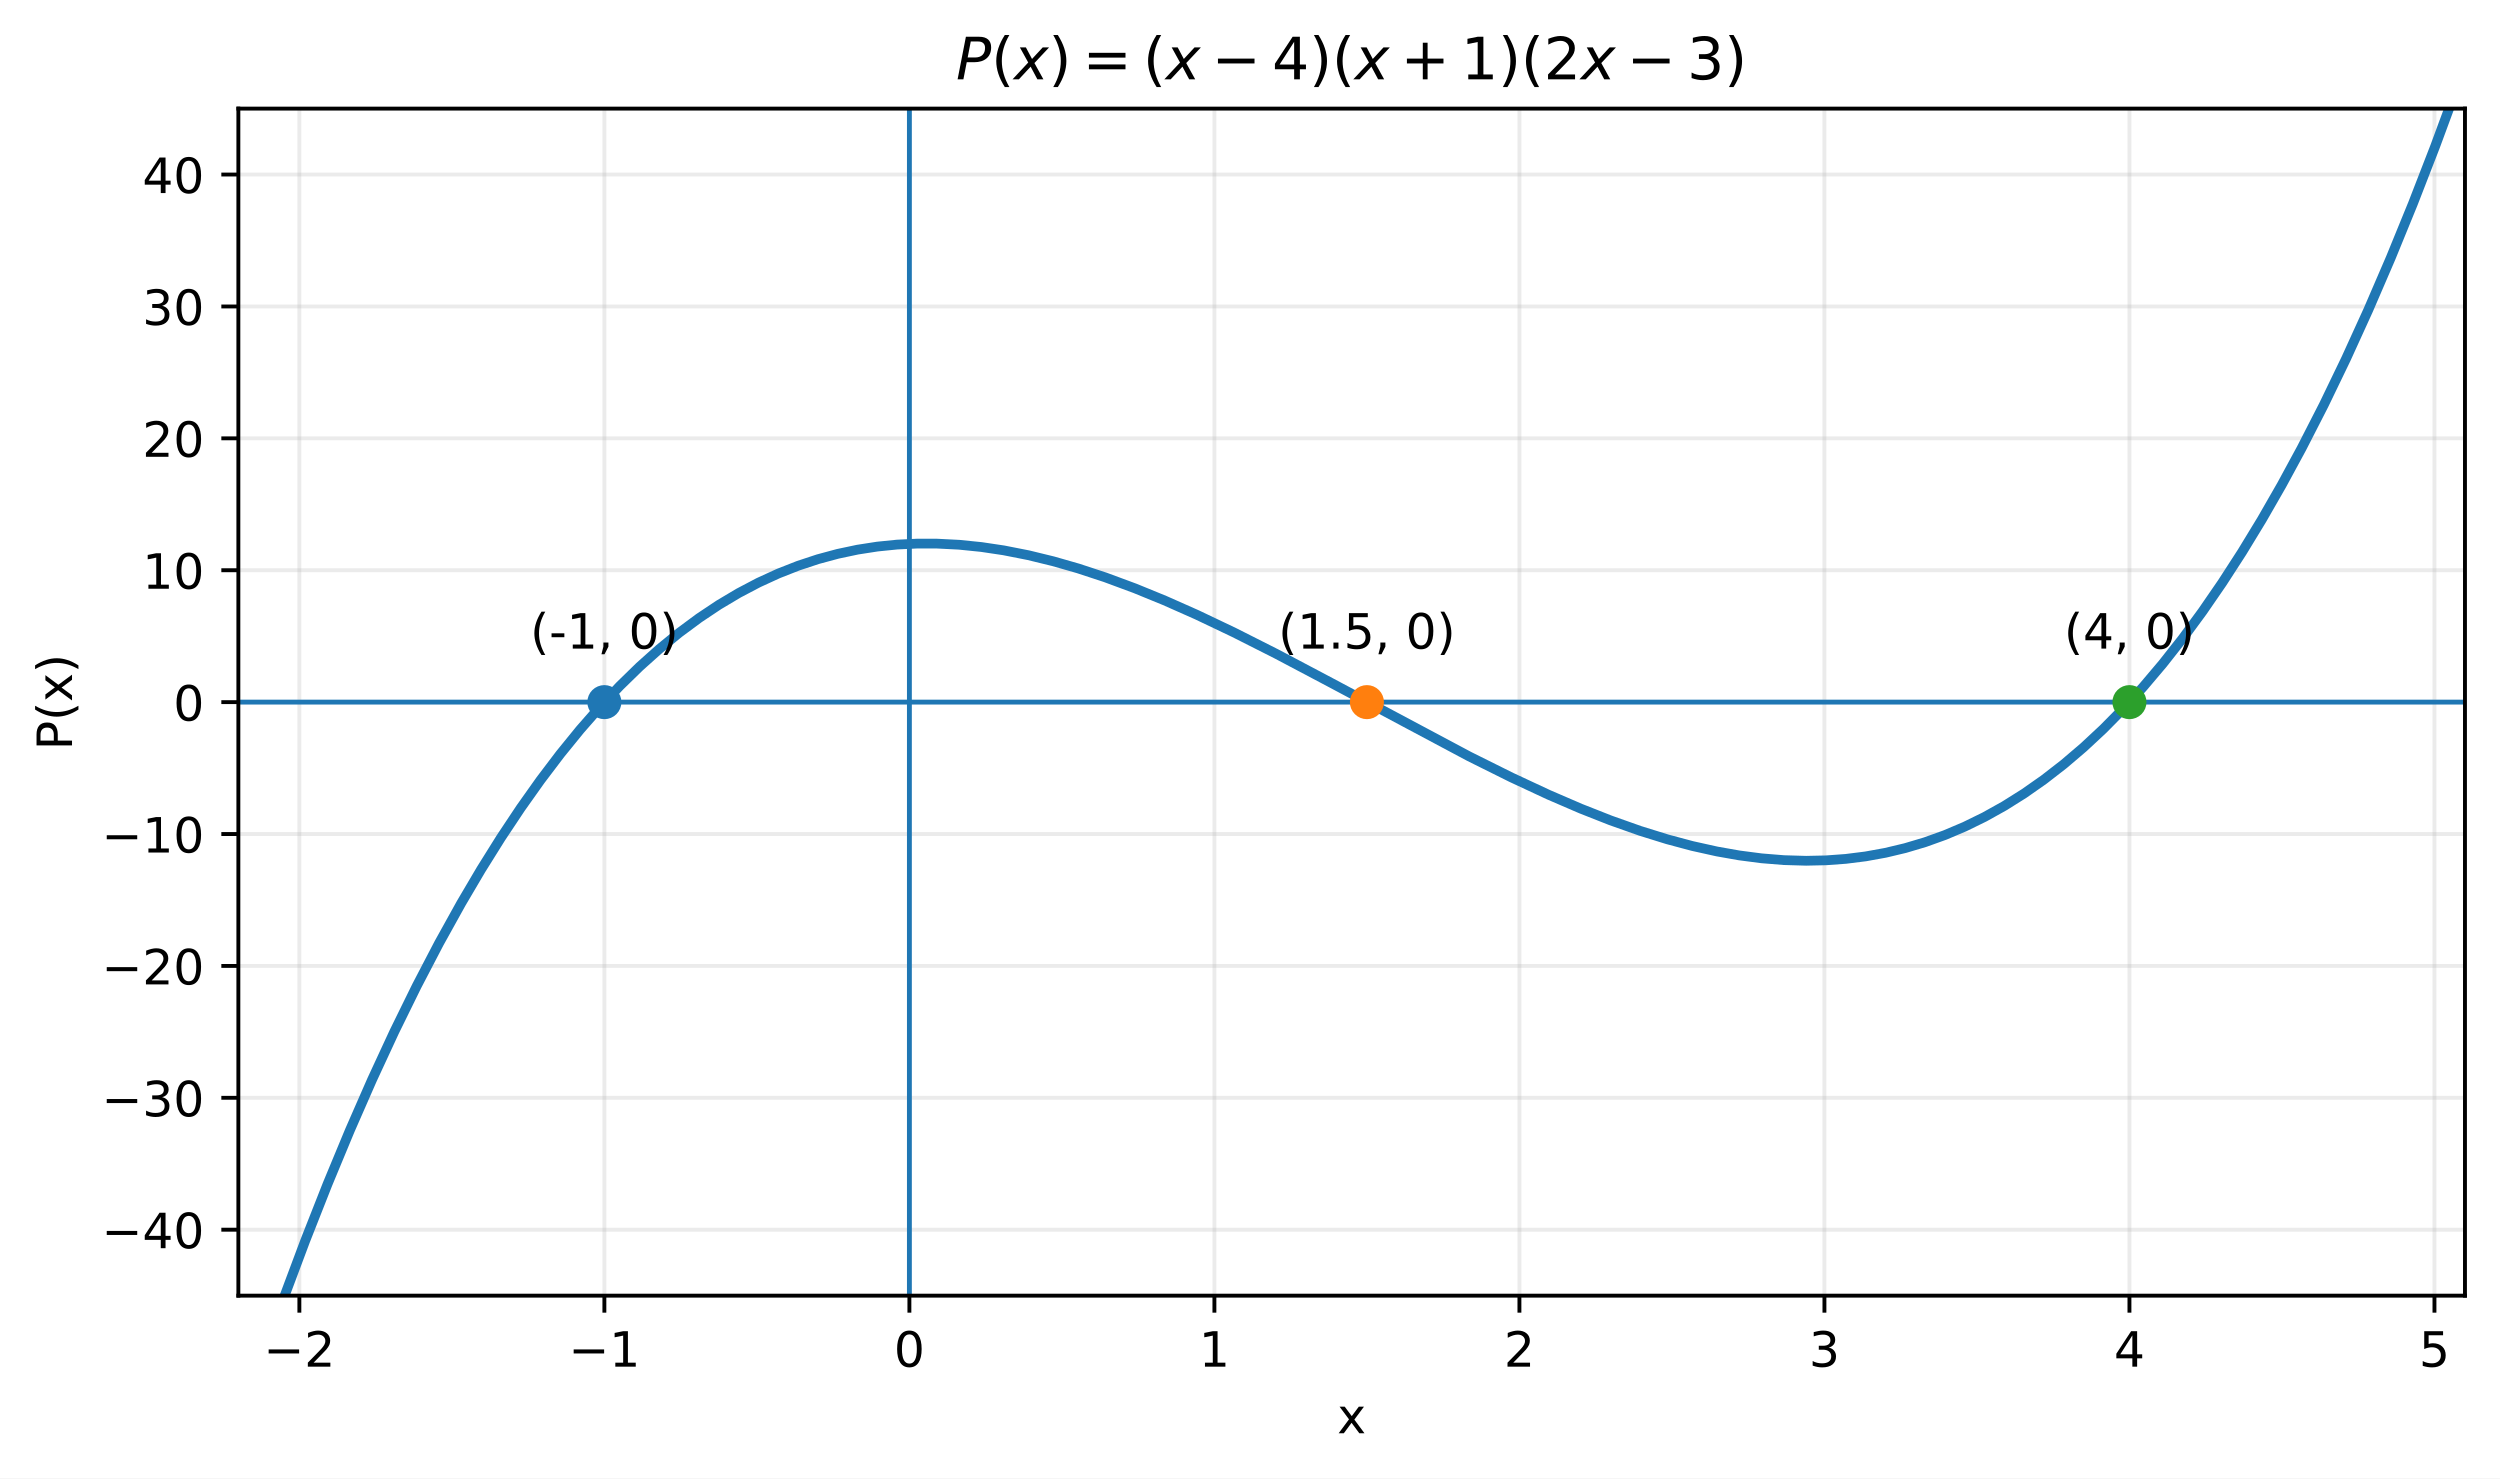
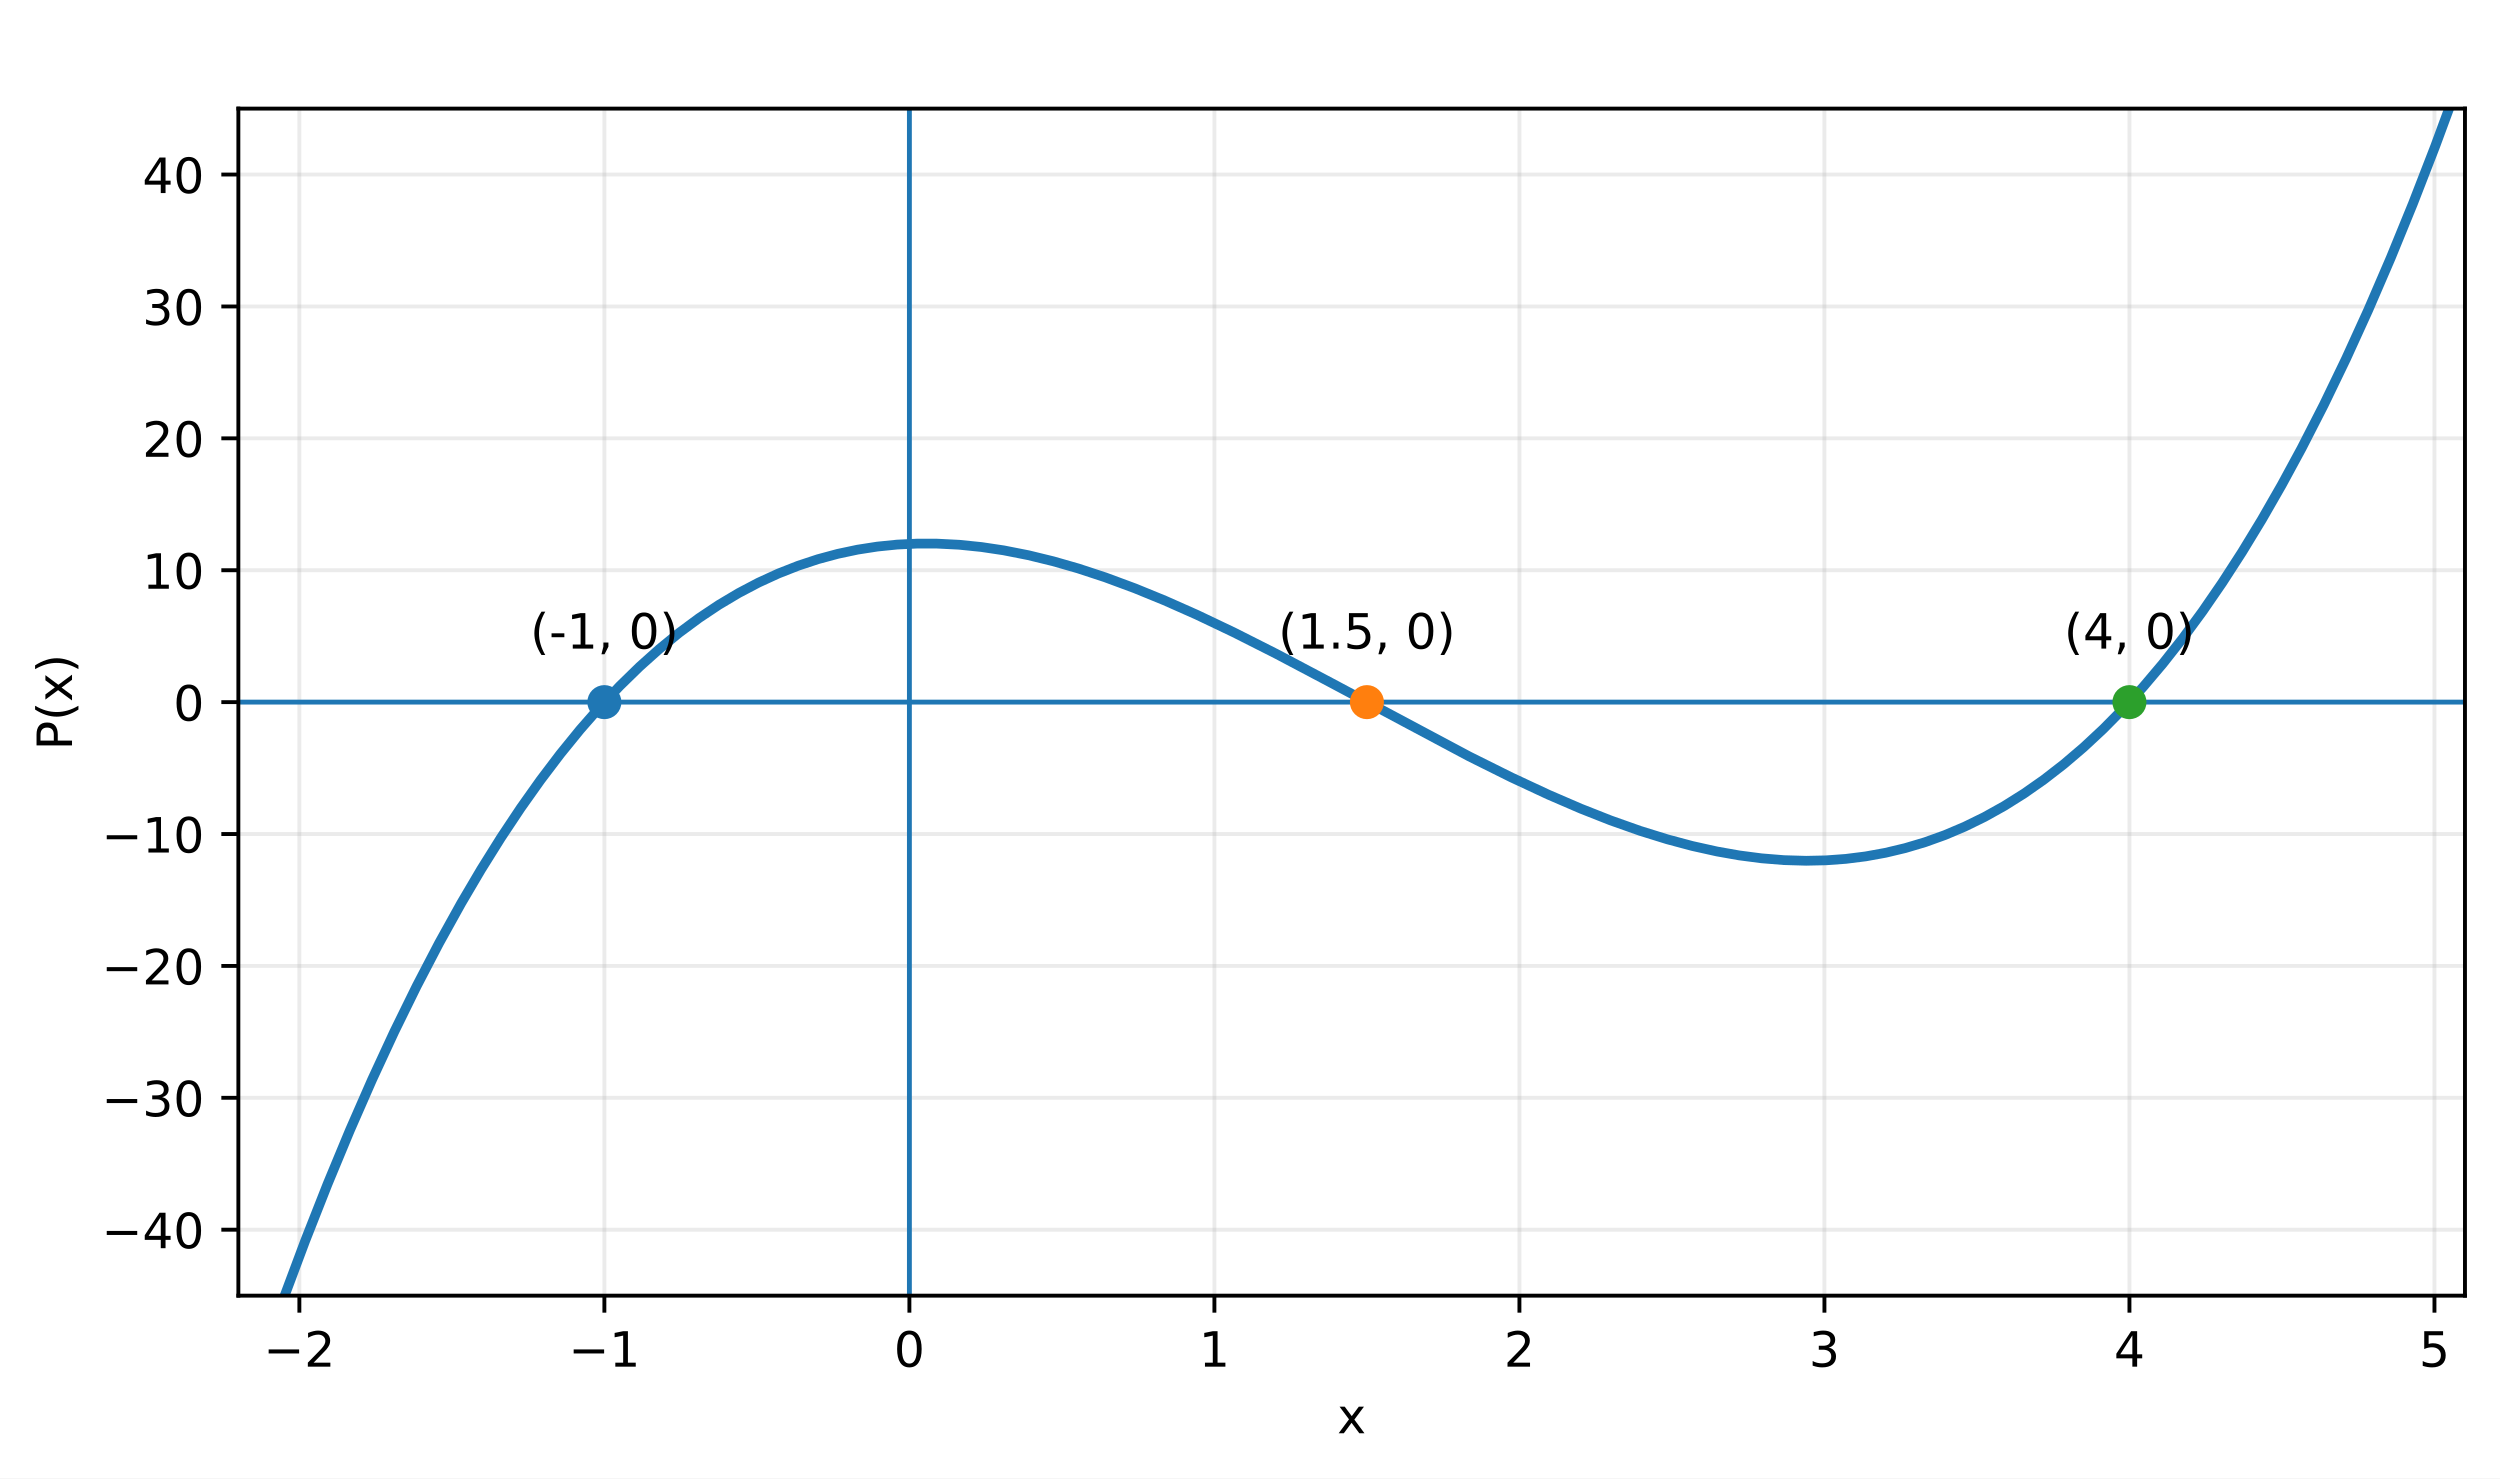
<svg xmlns="http://www.w3.org/2000/svg" xmlns:xlink="http://www.w3.org/1999/xlink" width="513.743pt" height="303.81pt" viewBox="0 0 513.743 303.81" version="1.1">
  <defs>
    <style type="text/css">*{stroke-linejoin: round; stroke-linecap: butt}</style>
  </defs>
  <g id="figure_1">
    <g id="patch_1">
      <path d="M 0 303.81  L 513.743 303.81  L 513.743 0  L 0 0  z " style="fill: #ffffff" />
    </g>
    <g id="axes_1">
      <g id="patch_2">
        <path d="M 48.983 266.254  L 506.543 266.254  L 506.543 22.318  L 48.983 22.318  z " style="fill: #ffffff" />
      </g>
      <g id="matplotlib.axis_1">
        <g id="xtick_1">
          <g id="line2d_1">
            <path d="M 61.519 266.254  L 61.519 22.318  " clip-path="url(#pdf1c7a0813)" style="fill: none; stroke: #b0b0b0; stroke-opacity: 0.25; stroke-width: 0.8; stroke-linecap: square" />
          </g>
          <g id="line2d_2">
            <defs>
              <path id="m902db1409b" d="M 0 0  L 0 3.5  " style="stroke: #000000; stroke-width: 0.8" />
            </defs>
            <g>
              <use xlink:href="#m902db1409b" x="61.519" y="266.254" style="stroke: #000000; stroke-width: 0.8" />
            </g>
          </g>
          <g id="text_1">
            <g transform="translate(54.14761 280.8526) scale(0.1 -0.1)">
              <defs>
                <path id="DejaVuSans-2212" d="M 678 2272  L 4684 2272  L 4684 1741  L 678 1741  L 678 2272  z " transform="scale(0.015625)" />
                <path id="DejaVuSans-32" d="M 1228 531  L 3431 531  L 3431 0  L 469 0  L 469 531  Q 828 903 1448 1529  Q 2069 2156 2228 2338  Q 2531 2678 2651 2914  Q 2772 3150 2772 3378  Q 2772 3750 2511 3984  Q 2250 4219 1831 4219  Q 1534 4219 1204 4116  Q 875 4013 500 3803  L 500 4441  Q 881 4594 1212 4672  Q 1544 4750 1819 4750  Q 2544 4750 2975 4387  Q 3406 4025 3406 3419  Q 3406 3131 3298 2873  Q 3191 2616 2906 2266  Q 2828 2175 2409 1742  Q 1991 1309 1228 531  z " transform="scale(0.015625)" />
              </defs>
              <use xlink:href="#DejaVuSans-2212" />
              <use xlink:href="#DejaVuSans-32" transform="translate(83.78906 0)" />
            </g>
          </g>
        </g>
        <g id="xtick_2">
          <g id="line2d_3">
            <path d="M 124.198 266.254  L 124.198 22.318  " clip-path="url(#pdf1c7a0813)" style="fill: none; stroke: #b0b0b0; stroke-opacity: 0.25; stroke-width: 0.8; stroke-linecap: square" />
          </g>
          <g id="line2d_4">
            <g>
              <use xlink:href="#m902db1409b" x="124.198" y="266.254" style="stroke: #000000; stroke-width: 0.8" />
            </g>
          </g>
          <g id="text_2">
            <g transform="translate(116.8271 280.8526) scale(0.1 -0.1)">
              <defs>
                <path id="DejaVuSans-31" d="M 794 531  L 1825 531  L 1825 4091  L 703 3866  L 703 4441  L 1819 4666  L 2450 4666  L 2450 531  L 3481 531  L 3481 0  L 794 0  L 794 531  z " transform="scale(0.015625)" />
              </defs>
              <use xlink:href="#DejaVuSans-2212" />
              <use xlink:href="#DejaVuSans-31" transform="translate(83.78906 0)" />
            </g>
          </g>
        </g>
        <g id="xtick_3">
          <g id="line2d_5">
            <path d="M 186.878 266.254  L 186.878 22.318  " clip-path="url(#pdf1c7a0813)" style="fill: none; stroke: #b0b0b0; stroke-opacity: 0.25; stroke-width: 0.8; stroke-linecap: square" />
          </g>
          <g id="line2d_6">
            <g>
              <use xlink:href="#m902db1409b" x="186.878" y="266.254" style="stroke: #000000; stroke-width: 0.8" />
            </g>
          </g>
          <g id="text_3">
            <g transform="translate(183.6964 280.8526) scale(0.1 -0.1)">
              <defs>
                <path id="DejaVuSans-30" d="M 2034 4250  Q 1547 4250 1301 3770  Q 1056 3291 1056 2328  Q 1056 1369 1301 889  Q 1547 409 2034 409  Q 2525 409 2770 889  Q 3016 1369 3016 2328  Q 3016 3291 2770 3770  Q 2525 4250 2034 4250  z M 2034 4750  Q 2819 4750 3233 4129  Q 3647 3509 3647 2328  Q 3647 1150 3233 529  Q 2819 -91 2034 -91  Q 1250 -91 836 529  Q 422 1150 422 2328  Q 422 3509 836 4129  Q 1250 4750 2034 4750  z " transform="scale(0.015625)" />
              </defs>
              <use xlink:href="#DejaVuSans-30" />
            </g>
          </g>
        </g>
        <g id="xtick_4">
          <g id="line2d_7">
            <path d="M 249.557 266.254  L 249.557 22.318  " clip-path="url(#pdf1c7a0813)" style="fill: none; stroke: #b0b0b0; stroke-opacity: 0.25; stroke-width: 0.8; stroke-linecap: square" />
          </g>
          <g id="line2d_8">
            <g>
              <use xlink:href="#m902db1409b" x="249.557" y="266.254" style="stroke: #000000; stroke-width: 0.8" />
            </g>
          </g>
          <g id="text_4">
            <g transform="translate(246.3758 280.8526) scale(0.1 -0.1)">
              <use xlink:href="#DejaVuSans-31" />
            </g>
          </g>
        </g>
        <g id="xtick_5">
          <g id="line2d_9">
            <path d="M 312.237 266.254  L 312.237 22.318  " clip-path="url(#pdf1c7a0813)" style="fill: none; stroke: #b0b0b0; stroke-opacity: 0.25; stroke-width: 0.8; stroke-linecap: square" />
          </g>
          <g id="line2d_10">
            <g>
              <use xlink:href="#m902db1409b" x="312.237" y="266.254" style="stroke: #000000; stroke-width: 0.8" />
            </g>
          </g>
          <g id="text_5">
            <g transform="translate(309.0553 280.8526) scale(0.1 -0.1)">
              <use xlink:href="#DejaVuSans-32" />
            </g>
          </g>
        </g>
        <g id="xtick_6">
          <g id="line2d_11">
            <path d="M 374.916 266.254  L 374.916 22.318  " clip-path="url(#pdf1c7a0813)" style="fill: none; stroke: #b0b0b0; stroke-opacity: 0.25; stroke-width: 0.8; stroke-linecap: square" />
          </g>
          <g id="line2d_12">
            <g>
              <use xlink:href="#m902db1409b" x="374.916" y="266.254" style="stroke: #000000; stroke-width: 0.8" />
            </g>
          </g>
          <g id="text_6">
            <g transform="translate(371.7347 280.8526) scale(0.1 -0.1)">
              <defs>
                <path id="DejaVuSans-33" d="M 2597 2516  Q 3050 2419 3304 2112  Q 3559 1806 3559 1356  Q 3559 666 3084 287  Q 2609 -91 1734 -91  Q 1441 -91 1130 -33  Q 819 25 488 141  L 488 750  Q 750 597 1062 519  Q 1375 441 1716 441  Q 2309 441 2620 675  Q 2931 909 2931 1356  Q 2931 1769 2642 2001  Q 2353 2234 1838 2234  L 1294 2234  L 1294 2753  L 1863 2753  Q 2328 2753 2575 2939  Q 2822 3125 2822 3475  Q 2822 3834 2567 4026  Q 2313 4219 1838 4219  Q 1578 4219 1281 4162  Q 984 4106 628 3988  L 628 4550  Q 988 4650 1302 4700  Q 1616 4750 1894 4750  Q 2613 4750 3031 4423  Q 3450 4097 3450 3541  Q 3450 3153 3228 2886  Q 3006 2619 2597 2516  z " transform="scale(0.015625)" />
              </defs>
              <use xlink:href="#DejaVuSans-33" />
            </g>
          </g>
        </g>
        <g id="xtick_7">
          <g id="line2d_13">
            <path d="M 437.595 266.254  L 437.595 22.318  " clip-path="url(#pdf1c7a0813)" style="fill: none; stroke: #b0b0b0; stroke-opacity: 0.25; stroke-width: 0.8; stroke-linecap: square" />
          </g>
          <g id="line2d_14">
            <g>
              <use xlink:href="#m902db1409b" x="437.595" y="266.254" style="stroke: #000000; stroke-width: 0.8" />
            </g>
          </g>
          <g id="text_7">
            <g transform="translate(434.4142 280.8526) scale(0.1 -0.1)">
              <defs>
                <path id="DejaVuSans-34" d="M 2419 4116  L 825 1625  L 2419 1625  L 2419 4116  z M 2253 4666  L 3047 4666  L 3047 1625  L 3713 1625  L 3713 1100  L 3047 1100  L 3047 0  L 2419 0  L 2419 1100  L 313 1100  L 313 1709  L 2253 4666  z " transform="scale(0.015625)" />
              </defs>
              <use xlink:href="#DejaVuSans-34" />
            </g>
          </g>
        </g>
        <g id="xtick_8">
          <g id="line2d_15">
            <path d="M 500.275 266.254  L 500.275 22.318  " clip-path="url(#pdf1c7a0813)" style="fill: none; stroke: #b0b0b0; stroke-opacity: 0.25; stroke-width: 0.8; stroke-linecap: square" />
          </g>
          <g id="line2d_16">
            <g>
              <use xlink:href="#m902db1409b" x="500.275" y="266.254" style="stroke: #000000; stroke-width: 0.8" />
            </g>
          </g>
          <g id="text_8">
            <g transform="translate(497.0936 280.8526) scale(0.1 -0.1)">
              <defs>
                <path id="DejaVuSans-35" d="M 691 4666  L 3169 4666  L 3169 4134  L 1269 4134  L 1269 2991  Q 1406 3038 1543 3061  Q 1681 3084 1819 3084  Q 2600 3084 3056 2656  Q 3513 2228 3513 1497  Q 3513 744 3044 326  Q 2575 -91 1722 -91  Q 1428 -91 1123 -41  Q 819 9 494 109  L 494 744  Q 775 591 1075 516  Q 1375 441 1709 441  Q 2250 441 2565 725  Q 2881 1009 2881 1497  Q 2881 1984 2565 2268  Q 2250 2553 1709 2553  Q 1456 2553 1204 2497  Q 953 2441 691 2322  L 691 4666  z " transform="scale(0.015625)" />
              </defs>
              <use xlink:href="#DejaVuSans-35" />
            </g>
          </g>
        </g>
        <g id="text_9">
          <g transform="translate(274.8034 294.5307) scale(0.1 -0.1)">
            <defs>
              <path id="DejaVuSans-78" d="M 3513 3500  L 2247 1797  L 3578 0  L 2900 0  L 1881 1375  L 863 0  L 184 0  L 1544 1831  L 300 3500  L 978 3500  L 1906 2253  L 2834 3500  L 3513 3500  z " transform="scale(0.015625)" />
            </defs>
            <use xlink:href="#DejaVuSans-78" />
          </g>
        </g>
      </g>
      <g id="matplotlib.axis_2">
        <g id="ytick_1">
          <g id="line2d_17">
            <path d="M 48.983 252.702  L 506.543 252.702  " clip-path="url(#pdf1c7a0813)" style="fill: none; stroke: #b0b0b0; stroke-opacity: 0.25; stroke-width: 0.8; stroke-linecap: square" />
          </g>
          <g id="line2d_18">
            <defs>
              <path id="m039fdcf7ae" d="M 0 0  L -3.5 0  " style="stroke: #000000; stroke-width: 0.8" />
            </defs>
            <g>
              <use xlink:href="#m039fdcf7ae" x="48.983" y="252.702" style="stroke: #000000; stroke-width: 0.8" />
            </g>
          </g>
          <g id="text_10">
            <g transform="translate(20.87813 256.5013) scale(0.1 -0.1)">
              <use xlink:href="#DejaVuSans-2212" />
              <use xlink:href="#DejaVuSans-34" transform="translate(83.78906 0)" />
              <use xlink:href="#DejaVuSans-30" transform="translate(147.4121 0)" />
            </g>
          </g>
        </g>
        <g id="ytick_2">
          <g id="line2d_19">
            <path d="M 48.983 225.598  L 506.543 225.598  " clip-path="url(#pdf1c7a0813)" style="fill: none; stroke: #b0b0b0; stroke-opacity: 0.25; stroke-width: 0.8; stroke-linecap: square" />
          </g>
          <g id="line2d_20">
            <g>
              <use xlink:href="#m039fdcf7ae" x="48.983" y="225.598" style="stroke: #000000; stroke-width: 0.8" />
            </g>
          </g>
          <g id="text_11">
            <g transform="translate(20.87813 229.3973) scale(0.1 -0.1)">
              <use xlink:href="#DejaVuSans-2212" />
              <use xlink:href="#DejaVuSans-33" transform="translate(83.78906 0)" />
              <use xlink:href="#DejaVuSans-30" transform="translate(147.4121 0)" />
            </g>
          </g>
        </g>
        <g id="ytick_3">
          <g id="line2d_21">
            <path d="M 48.983 198.494  L 506.543 198.494  " clip-path="url(#pdf1c7a0813)" style="fill: none; stroke: #b0b0b0; stroke-opacity: 0.25; stroke-width: 0.8; stroke-linecap: square" />
          </g>
          <g id="line2d_22">
            <g>
              <use xlink:href="#m039fdcf7ae" x="48.983" y="198.494" style="stroke: #000000; stroke-width: 0.8" />
            </g>
          </g>
          <g id="text_12">
            <g transform="translate(20.87813 202.2933) scale(0.1 -0.1)">
              <use xlink:href="#DejaVuSans-2212" />
              <use xlink:href="#DejaVuSans-32" transform="translate(83.78906 0)" />
              <use xlink:href="#DejaVuSans-30" transform="translate(147.4121 0)" />
            </g>
          </g>
        </g>
        <g id="ytick_4">
          <g id="line2d_23">
            <path d="M 48.983 171.39  L 506.543 171.39  " clip-path="url(#pdf1c7a0813)" style="fill: none; stroke: #b0b0b0; stroke-opacity: 0.25; stroke-width: 0.8; stroke-linecap: square" />
          </g>
          <g id="line2d_24">
            <g>
              <use xlink:href="#m039fdcf7ae" x="48.983" y="171.39" style="stroke: #000000; stroke-width: 0.8" />
            </g>
          </g>
          <g id="text_13">
            <g transform="translate(20.87813 175.1893) scale(0.1 -0.1)">
              <use xlink:href="#DejaVuSans-2212" />
              <use xlink:href="#DejaVuSans-31" transform="translate(83.78906 0)" />
              <use xlink:href="#DejaVuSans-30" transform="translate(147.4121 0)" />
            </g>
          </g>
        </g>
        <g id="ytick_5">
          <g id="line2d_25">
            <path d="M 48.983 144.286  L 506.543 144.286  " clip-path="url(#pdf1c7a0813)" style="fill: none; stroke: #b0b0b0; stroke-opacity: 0.25; stroke-width: 0.8; stroke-linecap: square" />
          </g>
          <g id="line2d_26">
            <g>
              <use xlink:href="#m039fdcf7ae" x="48.983" y="144.286" style="stroke: #000000; stroke-width: 0.8" />
            </g>
          </g>
          <g id="text_14">
            <g transform="translate(35.62031 148.0853) scale(0.1 -0.1)">
              <use xlink:href="#DejaVuSans-30" />
            </g>
          </g>
        </g>
        <g id="ytick_6">
          <g id="line2d_27">
            <path d="M 48.983 117.182  L 506.543 117.182  " clip-path="url(#pdf1c7a0813)" style="fill: none; stroke: #b0b0b0; stroke-opacity: 0.25; stroke-width: 0.8; stroke-linecap: square" />
          </g>
          <g id="line2d_28">
            <g>
              <use xlink:href="#m039fdcf7ae" x="48.983" y="117.182" style="stroke: #000000; stroke-width: 0.8" />
            </g>
          </g>
          <g id="text_15">
            <g transform="translate(29.25781 120.9813) scale(0.1 -0.1)">
              <use xlink:href="#DejaVuSans-31" />
              <use xlink:href="#DejaVuSans-30" transform="translate(63.62305 0)" />
            </g>
          </g>
        </g>
        <g id="ytick_7">
          <g id="line2d_29">
            <path d="M 48.983 90.078  L 506.543 90.078  " clip-path="url(#pdf1c7a0813)" style="fill: none; stroke: #b0b0b0; stroke-opacity: 0.25; stroke-width: 0.8; stroke-linecap: square" />
          </g>
          <g id="line2d_30">
            <g>
              <use xlink:href="#m039fdcf7ae" x="48.983" y="90.078" style="stroke: #000000; stroke-width: 0.8" />
            </g>
          </g>
          <g id="text_16">
            <g transform="translate(29.25781 93.87734) scale(0.1 -0.1)">
              <use xlink:href="#DejaVuSans-32" />
              <use xlink:href="#DejaVuSans-30" transform="translate(63.62305 0)" />
            </g>
          </g>
        </g>
        <g id="ytick_8">
          <g id="line2d_31">
            <path d="M 48.983 62.974  L 506.543 62.974  " clip-path="url(#pdf1c7a0813)" style="fill: none; stroke: #b0b0b0; stroke-opacity: 0.25; stroke-width: 0.8; stroke-linecap: square" />
          </g>
          <g id="line2d_32">
            <g>
              <use xlink:href="#m039fdcf7ae" x="48.983" y="62.974" style="stroke: #000000; stroke-width: 0.8" />
            </g>
          </g>
          <g id="text_17">
            <g transform="translate(29.25781 66.77334) scale(0.1 -0.1)">
              <use xlink:href="#DejaVuSans-33" />
              <use xlink:href="#DejaVuSans-30" transform="translate(63.62305 0)" />
            </g>
          </g>
        </g>
        <g id="ytick_9">
          <g id="line2d_33">
            <path d="M 48.983 35.87  L 506.543 35.87  " clip-path="url(#pdf1c7a0813)" style="fill: none; stroke: #b0b0b0; stroke-opacity: 0.25; stroke-width: 0.8; stroke-linecap: square" />
          </g>
          <g id="line2d_34">
            <g>
              <use xlink:href="#m039fdcf7ae" x="48.983" y="35.87" style="stroke: #000000; stroke-width: 0.8" />
            </g>
          </g>
          <g id="text_18">
            <g transform="translate(29.25781 39.66934) scale(0.1 -0.1)">
              <use xlink:href="#DejaVuSans-34" />
              <use xlink:href="#DejaVuSans-30" transform="translate(63.62305 0)" />
            </g>
          </g>
        </g>
        <g id="text_19">
          <g transform="translate(14.79844 154.1619) rotate(-90) scale(0.1 -0.1)">
            <defs>
              <path id="DejaVuSans-50" d="M 1259 4147  L 1259 2394  L 2053 2394  Q 2494 2394 2734 2622  Q 2975 2850 2975 3272  Q 2975 3691 2734 3919  Q 2494 4147 2053 4147  L 1259 4147  z M 628 4666  L 2053 4666  Q 2838 4666 3239 4311  Q 3641 3956 3641 3272  Q 3641 2581 3239 2228  Q 2838 1875 2053 1875  L 1259 1875  L 1259 0  L 628 0  L 628 4666  z " transform="scale(0.015625)" />
              <path id="DejaVuSans-28" d="M 1984 4856  Q 1566 4138 1362 3434  Q 1159 2731 1159 2009  Q 1159 1288 1364 580  Q 1569 -128 1984 -844  L 1484 -844  Q 1016 -109 783 600  Q 550 1309 550 2009  Q 550 2706 781 3412  Q 1013 4119 1484 4856  L 1984 4856  z " transform="scale(0.015625)" />
              <path id="DejaVuSans-29" d="M 513 4856  L 1013 4856  Q 1481 4119 1714 3412  Q 1947 2706 1947 2009  Q 1947 1309 1714 600  Q 1481 -109 1013 -844  L 513 -844  Q 928 -128 1133 580  Q 1338 1288 1338 2009  Q 1338 2731 1133 3434  Q 928 4138 513 4856  z " transform="scale(0.015625)" />
            </defs>
            <use xlink:href="#DejaVuSans-50" />
            <use xlink:href="#DejaVuSans-28" transform="translate(60.30273 0)" />
            <use xlink:href="#DejaVuSans-78" transform="translate(99.31641 0)" />
            <use xlink:href="#DejaVuSans-29" transform="translate(158.4961 0)" />
          </g>
        </g>
      </g>
      <g id="line2d_35">
        <path d="M 48.983 293.51  L 53.564 280.035  L 58.144 267.19  L 62.725 254.962  L 67.306 243.339  L 71.886 232.308  L 76.467 221.857  L 81.048 211.971  L 85.628 202.64  L 90.209 193.85  L 94.79 185.588  L 98.861 178.678  L 102.933 172.166  L 107.005 166.044  L 111.077 160.303  L 115.148 154.933  L 119.22 149.927  L 123.292 145.274  L 127.364 140.967  L 131.435 136.996  L 135.507 133.352  L 139.579 130.027  L 143.65 127.011  L 147.722 124.295  L 151.794 121.872  L 155.866 119.73  L 159.937 117.863  L 164.009 116.261  L 168.081 114.914  L 172.152 113.815  L 176.224 112.953  L 180.296 112.321  L 184.368 111.909  L 188.439 111.709  L 192.511 111.711  L 197.092 111.944  L 201.672 112.409  L 206.253 113.094  L 211.343 114.097  L 216.432 115.339  L 221.522 116.8  L 227.121 118.642  L 233.228 120.904  L 239.336 123.402  L 245.952 126.337  L 253.587 129.973  L 262.239 134.344  L 273.437 140.263  L 301.939 155.455  L 310.591 159.76  L 318.226 163.318  L 324.842 166.172  L 330.95 168.581  L 337.057 170.743  L 342.656 172.483  L 347.746 173.844  L 352.835 174.975  L 357.416 175.784  L 361.997 176.381  L 366.577 176.753  L 371.158 176.887  L 375.23 176.797  L 379.301 176.5  L 383.373 175.988  L 387.445 175.251  L 391.517 174.281  L 395.588 173.069  L 399.66 171.606  L 403.732 169.882  L 407.804 167.89  L 411.875 165.62  L 415.947 163.063  L 420.019 160.21  L 424.09 157.053  L 428.162 153.582  L 432.234 149.788  L 436.306 145.663  L 440.377 141.198  L 444.449 136.384  L 448.521 131.211  L 452.592 125.672  L 456.664 119.756  L 460.736 113.456  L 464.808 106.762  L 468.879 99.665  L 472.951 92.156  L 477.532 83.206  L 482.112 73.71  L 486.693 63.658  L 491.274 53.034  L 495.855 41.828  L 500.435 30.026  L 505.016 17.616  L 506.543 13.341  L 506.543 13.341  " clip-path="url(#pdf1c7a0813)" style="fill: none; stroke: #1f77b4; stroke-width: 2; stroke-linecap: square" />
      </g>
      <g id="line2d_36">
        <path d="M 48.983 144.286  L 506.543 144.286  " clip-path="url(#pdf1c7a0813)" style="fill: none; stroke: #1f77b4; stroke-linecap: square" />
      </g>
      <g id="line2d_37">
        <path d="M 186.878 266.254  L 186.878 22.318  " clip-path="url(#pdf1c7a0813)" style="fill: none; stroke: #1f77b4; stroke-linecap: square" />
      </g>
      <g id="patch_3">
        <path d="M 48.983 266.254  L 48.983 22.318  " style="fill: none; stroke: #000000; stroke-width: 0.8; stroke-linejoin: miter; stroke-linecap: square" />
      </g>
      <g id="patch_4">
        <path d="M 506.543 266.254  L 506.543 22.318  " style="fill: none; stroke: #000000; stroke-width: 0.8; stroke-linejoin: miter; stroke-linecap: square" />
      </g>
      <g id="patch_5">
        <path d="M 48.983 266.254  L 506.543 266.254  " style="fill: none; stroke: #000000; stroke-width: 0.8; stroke-linejoin: miter; stroke-linecap: square" />
      </g>
      <g id="patch_6">
        <path d="M 48.983 22.318  L 506.543 22.318  " style="fill: none; stroke: #000000; stroke-width: 0.8; stroke-linejoin: miter; stroke-linecap: square" />
      </g>
      <g id="text_20">
        <g transform="translate(108.9521 133.2861) scale(0.1 -0.1)">
          <defs>
            <path id="DejaVuSans-2d" d="M 313 2009  L 1997 2009  L 1997 1497  L 313 1497  L 313 2009  z " transform="scale(0.015625)" />
            <path id="DejaVuSans-2c" d="M 750 794  L 1409 794  L 1409 256  L 897 -744  L 494 -744  L 750 256  L 750 794  z " transform="scale(0.015625)" />
            <path id="DejaVuSans-20" transform="scale(0.015625)" />
          </defs>
          <use xlink:href="#DejaVuSans-28" />
          <use xlink:href="#DejaVuSans-2d" transform="translate(39.01367 0)" />
          <use xlink:href="#DejaVuSans-31" transform="translate(75.09766 0)" />
          <use xlink:href="#DejaVuSans-2c" transform="translate(138.7207 0)" />
          <use xlink:href="#DejaVuSans-20" transform="translate(170.5078 0)" />
          <use xlink:href="#DejaVuSans-30" transform="translate(202.2949 0)" />
          <use xlink:href="#DejaVuSans-29" transform="translate(265.918 0)" />
        </g>
      </g>
      <g id="text_21">
        <g transform="translate(262.6843 133.2861) scale(0.1 -0.1)">
          <defs>
            <path id="DejaVuSans-2e" d="M 684 794  L 1344 794  L 1344 0  L 684 0  L 684 794  z " transform="scale(0.015625)" />
          </defs>
          <use xlink:href="#DejaVuSans-28" />
          <use xlink:href="#DejaVuSans-31" transform="translate(39.01367 0)" />
          <use xlink:href="#DejaVuSans-2e" transform="translate(102.6367 0)" />
          <use xlink:href="#DejaVuSans-35" transform="translate(134.4238 0)" />
          <use xlink:href="#DejaVuSans-2c" transform="translate(198.0469 0)" />
          <use xlink:href="#DejaVuSans-20" transform="translate(229.834 0)" />
          <use xlink:href="#DejaVuSans-30" transform="translate(261.6211 0)" />
          <use xlink:href="#DejaVuSans-29" transform="translate(325.2441 0)" />
        </g>
      </g>
      <g id="text_22">
        <g transform="translate(424.1532 133.2861) scale(0.1 -0.1)">
          <use xlink:href="#DejaVuSans-28" />
          <use xlink:href="#DejaVuSans-34" transform="translate(39.01367 0)" />
          <use xlink:href="#DejaVuSans-2c" transform="translate(102.6367 0)" />
          <use xlink:href="#DejaVuSans-20" transform="translate(134.4238 0)" />
          <use xlink:href="#DejaVuSans-30" transform="translate(166.2109 0)" />
          <use xlink:href="#DejaVuSans-29" transform="translate(229.834 0)" />
        </g>
      </g>
-       <g id="text_23">
-         <g transform="translate(196.4628 16.31812) scale(0.12 -0.12)">
-           <defs>
-             <path id="DejaVuSans-Oblique-50" d="M 1081 4666  L 2541 4666  Q 3178 4666 3512 4369  Q 3847 4072 3847 3500  Q 3847 2731 3353 2303  Q 2859 1875 1966 1875  L 1172 1875  L 806 0  L 172 0  L 1081 4666  z M 1613 4147  L 1275 2394  L 2069 2394  Q 2606 2394 2893 2669  Q 3181 2944 3181 3456  Q 3181 3784 2986 3965  Q 2791 4147 2438 4147  L 1613 4147  z " transform="scale(0.015625)" />
-             <path id="DejaVuSans-Oblique-78" d="M 3841 3500  L 2234 1784  L 3219 0  L 2559 0  L 1819 1388  L 531 0  L -166 0  L 1556 1844  L 641 3500  L 1300 3500  L 1972 2234  L 3144 3500  L 3841 3500  z " transform="scale(0.015625)" />
-             <path id="DejaVuSans-3d" d="M 678 2906  L 4684 2906  L 4684 2381  L 678 2381  L 678 2906  z M 678 1631  L 4684 1631  L 4684 1100  L 678 1100  L 678 1631  z " transform="scale(0.015625)" />
-             <path id="DejaVuSans-2b" d="M 2944 4013  L 2944 2272  L 4684 2272  L 4684 1741  L 2944 1741  L 2944 0  L 2419 0  L 2419 1741  L 678 1741  L 678 2272  L 2419 2272  L 2419 4013  L 2944 4013  z " transform="scale(0.015625)" />
-           </defs>
-           <use xlink:href="#DejaVuSans-Oblique-50" transform="translate(0 0.125)" />
-           <use xlink:href="#DejaVuSans-28" transform="translate(60.30273 0.125)" />
-           <use xlink:href="#DejaVuSans-Oblique-78" transform="translate(99.31641 0.125)" />
-           <use xlink:href="#DejaVuSans-29" transform="translate(158.4961 0.125)" />
-           <use xlink:href="#DejaVuSans-3d" transform="translate(216.9922 0.125)" />
-           <use xlink:href="#DejaVuSans-28" transform="translate(320.2637 0.125)" />
-           <use xlink:href="#DejaVuSans-Oblique-78" transform="translate(359.2773 0.125)" />
-           <use xlink:href="#DejaVuSans-2212" transform="translate(437.9395 0.125)" />
-           <use xlink:href="#DejaVuSans-34" transform="translate(541.2109 0.125)" />
-           <use xlink:href="#DejaVuSans-29" transform="translate(604.834 0.125)" />
-           <use xlink:href="#DejaVuSans-28" transform="translate(643.8477 0.125)" />
-           <use xlink:href="#DejaVuSans-Oblique-78" transform="translate(682.8613 0.125)" />
-           <use xlink:href="#DejaVuSans-2b" transform="translate(761.5234 0.125)" />
-           <use xlink:href="#DejaVuSans-31" transform="translate(864.7949 0.125)" />
-           <use xlink:href="#DejaVuSans-29" transform="translate(928.418 0.125)" />
-           <use xlink:href="#DejaVuSans-28" transform="translate(967.4316 0.125)" />
-           <use xlink:href="#DejaVuSans-32" transform="translate(1006.445 0.125)" />
-           <use xlink:href="#DejaVuSans-Oblique-78" transform="translate(1070.068 0.125)" />
-           <use xlink:href="#DejaVuSans-2212" transform="translate(1148.73 0.125)" />
-           <use xlink:href="#DejaVuSans-33" transform="translate(1252.002 0.125)" />
-           <use xlink:href="#DejaVuSans-29" transform="translate(1315.625 0.125)" />
-         </g>
-       </g>
      <g id="PathCollection_1">
        <defs>
          <path id="m0cf1ce9fe5" d="M 0 3  C 0.796 3 1.559 2.684 2.121 2.121  C 2.684 1.559 3 0.796 3 0  C 3 -0.796 2.684 -1.559 2.121 -2.121  C 1.559 -2.684 0.796 -3 0 -3  C -0.796 -3 -1.559 -2.684 -2.121 -2.121  C -2.684 -1.559 -3 -0.796 -3 0  C -3 0.796 -2.684 1.559 -2.121 2.121  C -1.559 2.684 -0.796 3 0 3  z " style="stroke: #1f77b4" />
        </defs>
        <g clip-path="url(#pdf1c7a0813)">
          <use xlink:href="#m0cf1ce9fe5" x="124.198" y="144.286" style="fill: #1f77b4; stroke: #1f77b4" />
        </g>
      </g>
      <g id="PathCollection_2">
        <defs>
          <path id="mce71b844f9" d="M 0 3  C 0.796 3 1.559 2.684 2.121 2.121  C 2.684 1.559 3 0.796 3 0  C 3 -0.796 2.684 -1.559 2.121 -2.121  C 1.559 -2.684 0.796 -3 0 -3  C -0.796 -3 -1.559 -2.684 -2.121 -2.121  C -2.684 -1.559 -3 -0.796 -3 0  C -3 0.796 -2.684 1.559 -2.121 2.121  C -1.559 2.684 -0.796 3 0 3  z " style="stroke: #ff7f0e" />
        </defs>
        <g clip-path="url(#pdf1c7a0813)">
          <use xlink:href="#mce71b844f9" x="280.897" y="144.286" style="fill: #ff7f0e; stroke: #ff7f0e" />
        </g>
      </g>
      <g id="PathCollection_3">
        <defs>
          <path id="m6d2ec55da5" d="M 0 3  C 0.796 3 1.559 2.684 2.121 2.121  C 2.684 1.559 3 0.796 3 0  C 3 -0.796 2.684 -1.559 2.121 -2.121  C 1.559 -2.684 0.796 -3 0 -3  C -0.796 -3 -1.559 -2.684 -2.121 -2.121  C -2.684 -1.559 -3 -0.796 -3 0  C -3 0.796 -2.684 1.559 -2.121 2.121  C -1.559 2.684 -0.796 3 0 3  z " style="stroke: #2ca02c" />
        </defs>
        <g clip-path="url(#pdf1c7a0813)">
          <use xlink:href="#m6d2ec55da5" x="437.595" y="144.286" style="fill: #2ca02c; stroke: #2ca02c" />
        </g>
      </g>
    </g>
  </g>
  <defs>
    <clipPath id="pdf1c7a0813">
      <rect x="48.983" y="22.318" width="457.56" height="243.936" />
    </clipPath>
  </defs>
</svg>
